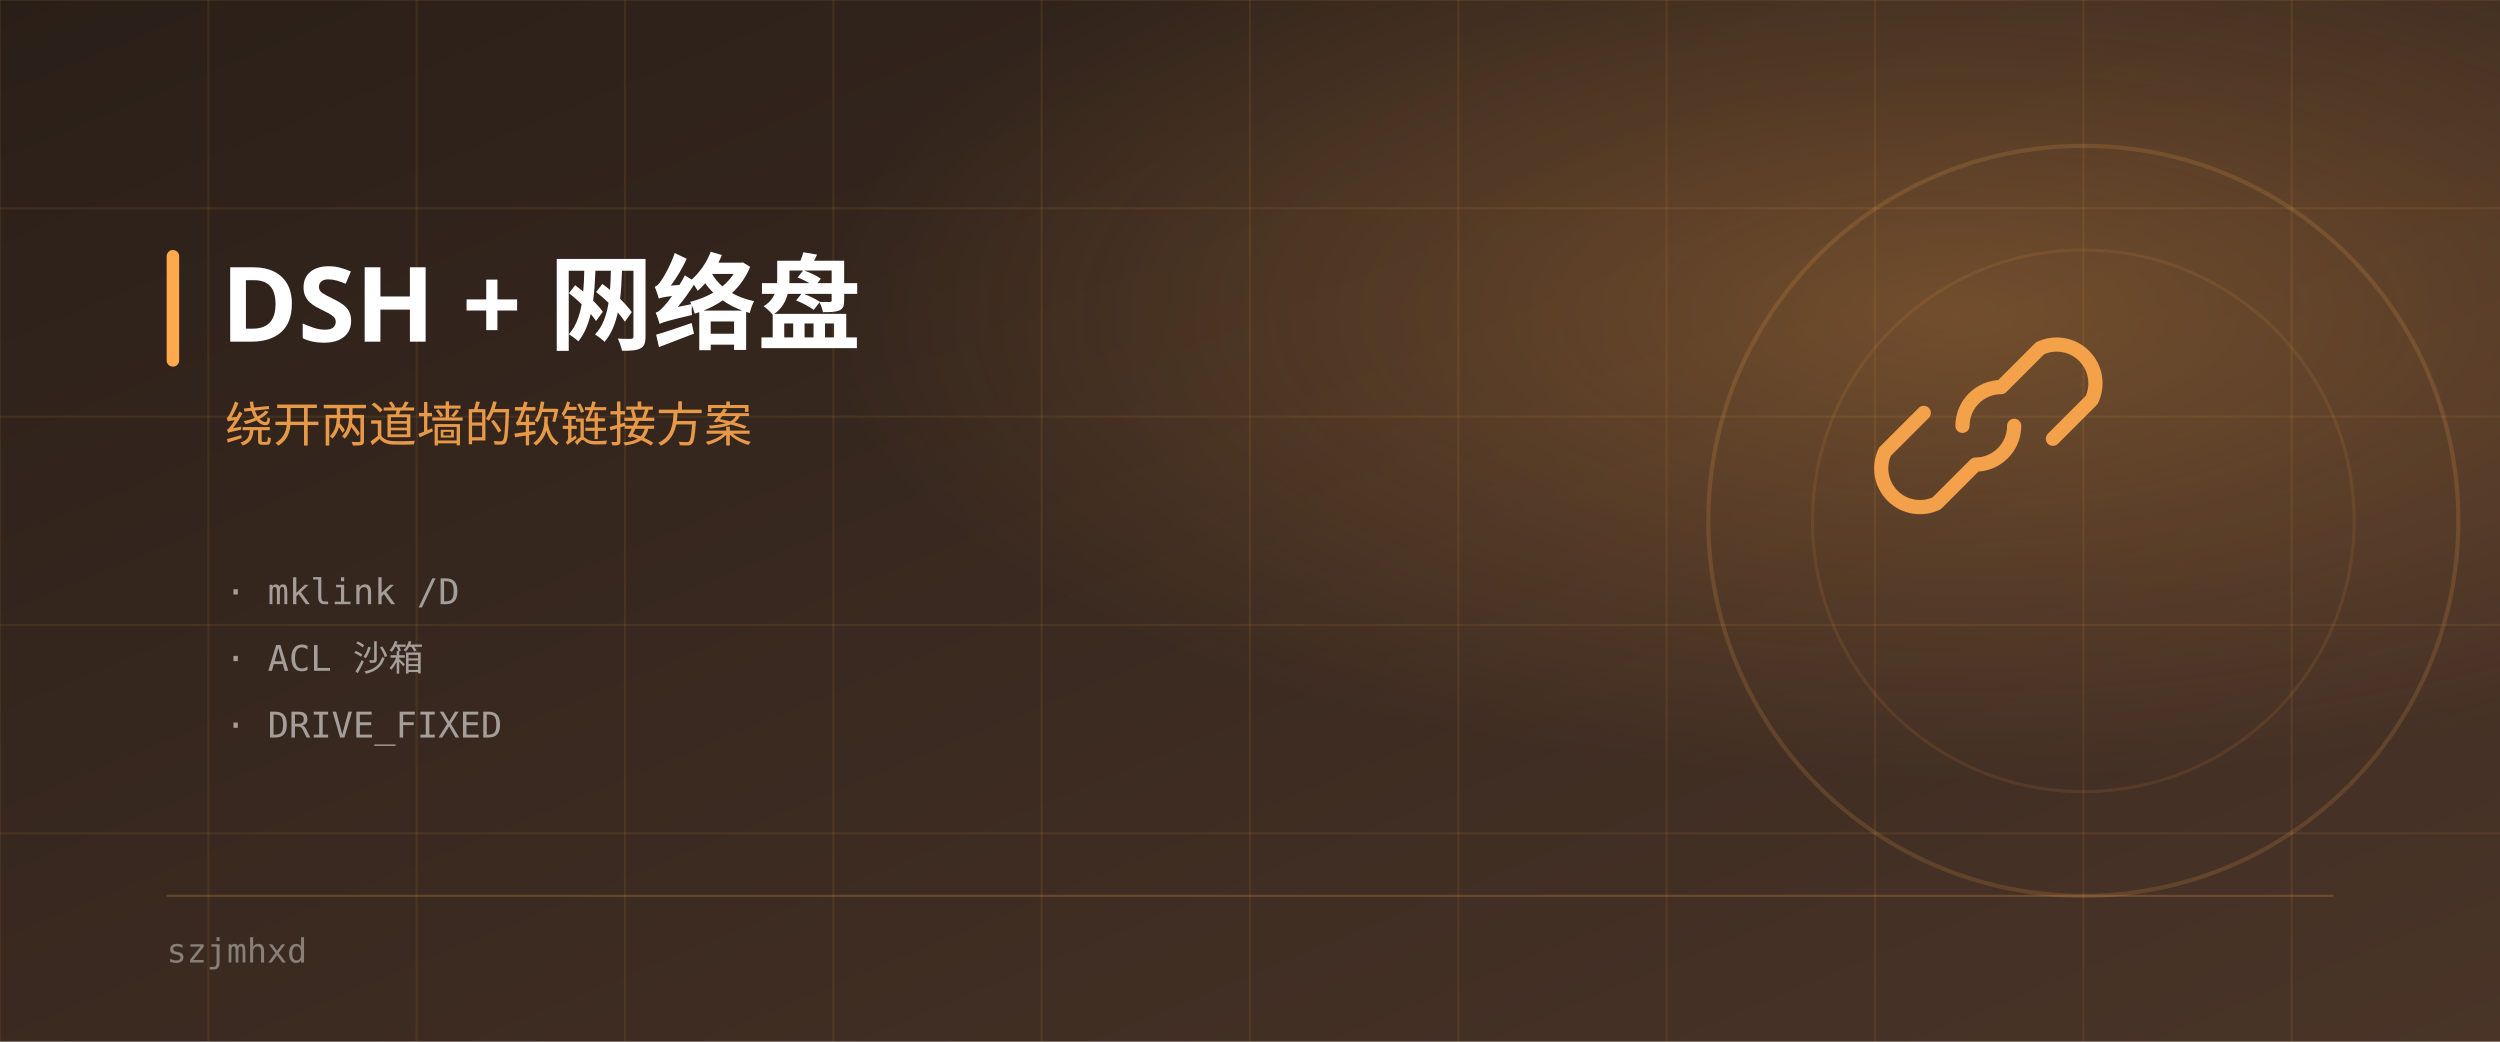
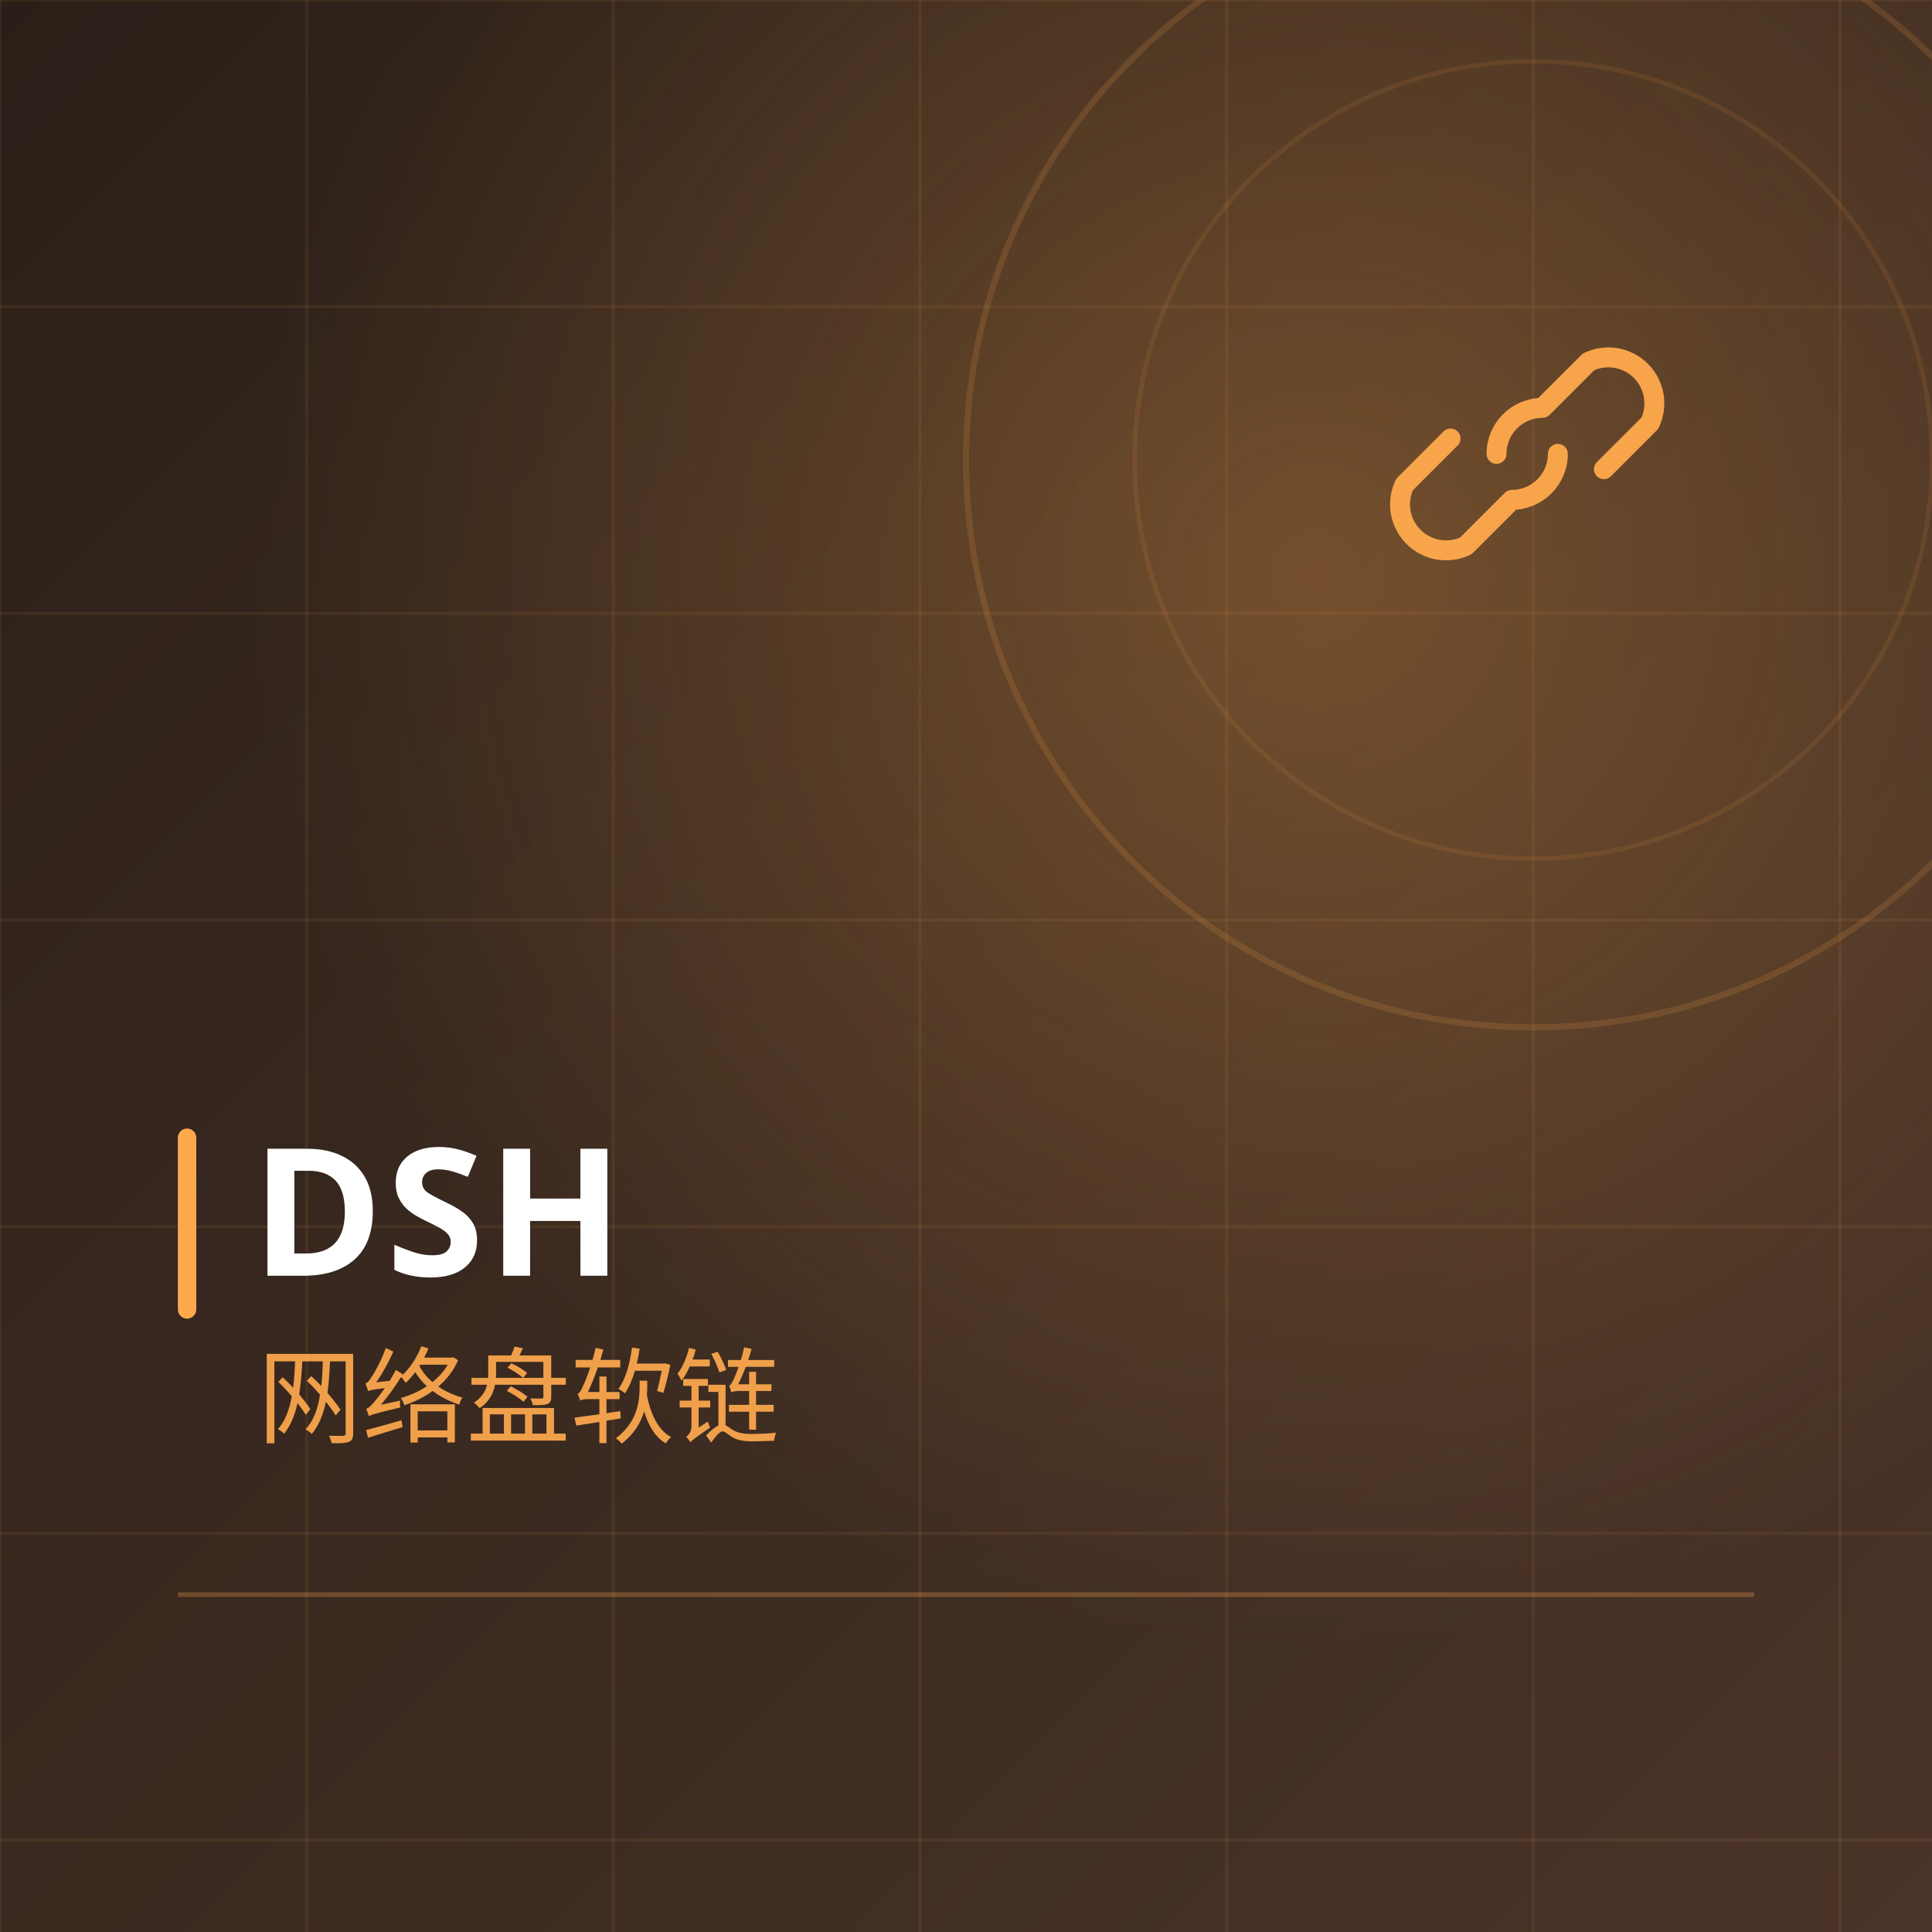
- <svg xmlns="http://www.w3.org/2000/svg" width="1200" height="500" viewBox="0 0 1200 500" font-family="Microsoft YaHei, PingFang SC, sans-serif">
+ <svg xmlns="http://www.w3.org/2000/svg" width="630" height="630" viewBox="0 0 630 630" font-family="Microsoft YaHei, PingFang SC, sans-serif">
  <defs>
    <linearGradient id="bg" x1="0" y1="0" x2="1" y2="1">
      <stop offset="0%" stop-color="#2a1f18" />
      <stop offset="100%" stop-color="#4a3428" />
    </linearGradient>
-     <radialGradient id="glow" cx="78%" cy="30%" r="45%">
-       <stop offset="0%" stop-color="#ffa94d" stop-opacity="0.28" />
+     <radialGradient id="glow" cx="68%" cy="30%" r="55%">
+       <stop offset="0%" stop-color="#ffa94d" stop-opacity="0.30" />
      <stop offset="100%" stop-color="#ffa94d" stop-opacity="0" />
    </radialGradient>
  </defs>
-   <rect width="1200" height="500" fill="url(#bg)" />
-   <rect width="1200" height="500" fill="url(#glow)" />
-   <g stroke="#ffa94d" stroke-opacity="0.09" stroke-width="1">
-     <line x1="0" y1="0" x2="0" y2="500" />
-     <line x1="100" y1="0" x2="100" y2="500" />
-     <line x1="200" y1="0" x2="200" y2="500" />
-     <line x1="300" y1="0" x2="300" y2="500" />
-     <line x1="400" y1="0" x2="400" y2="500" />
-     <line x1="500" y1="0" x2="500" y2="500" />
-     <line x1="600" y1="0" x2="600" y2="500" />
-     <line x1="700" y1="0" x2="700" y2="500" />
-     <line x1="800" y1="0" x2="800" y2="500" />
-     <line x1="900" y1="0" x2="900" y2="500" />
-     <line x1="1000" y1="0" x2="1000" y2="500" />
-     <line x1="1100" y1="0" x2="1100" y2="500" />
-     <line x1="0" y1="0" x2="1200" y2="0" />
-     <line x1="0" y1="100" x2="1200" y2="100" />
-     <line x1="0" y1="200" x2="1200" y2="200" />
-     <line x1="0" y1="300" x2="1200" y2="300" />
-     <line x1="0" y1="400" x2="1200" y2="400" />
+   <rect width="630" height="630" fill="url(#bg)" />
+   <rect width="630" height="630" fill="url(#glow)" />
+   <g stroke="#ffa94d" stroke-opacity="0.08" stroke-width="1">
+     <line x1="0" y1="0" x2="0" y2="630" />
+     <line x1="100" y1="0" x2="100" y2="630" />
+     <line x1="200" y1="0" x2="200" y2="630" />
+     <line x1="300" y1="0" x2="300" y2="630" />
+     <line x1="400" y1="0" x2="400" y2="630" />
+     <line x1="500" y1="0" x2="500" y2="630" />
+     <line x1="600" y1="0" x2="600" y2="630" />
+     <line x1="0" y1="0" x2="630" y2="0" />
+     <line x1="0" y1="100" x2="630" y2="100" />
+     <line x1="0" y1="200" x2="630" y2="200" />
+     <line x1="0" y1="300" x2="630" y2="300" />
+     <line x1="0" y1="400" x2="630" y2="400" />
+     <line x1="0" y1="500" x2="630" y2="500" />
+     <line x1="0" y1="600" x2="630" y2="600" />
  </g>
-   <circle cx="1000" cy="250" r="180" fill="none" stroke="#ffa94d" stroke-opacity="0.16" stroke-width="2" />
-   <circle cx="1000" cy="250" r="130" fill="none" stroke="#ffa94d" stroke-opacity="0.1" stroke-width="1.5" />
-   <g transform="translate(880, 130) scale(3.1)" fill="none" stroke="#ffa94d" stroke-width="2.2" stroke-linecap="round" stroke-linejoin="round" opacity="0.92">
+   <circle cx="500" cy="150" r="185" fill="none" stroke="#ffa94d" stroke-opacity="0.15" stroke-width="2" />
+   <circle cx="500" cy="150" r="130" fill="none" stroke="#ffa94d" stroke-opacity="0.10" stroke-width="1.5" />
+   <g transform="translate(438, 88) scale(2.5)" fill="none" stroke="#ffa94d" stroke-width="2.6" stroke-linecap="round" stroke-linejoin="round" opacity="0.95">
    <path d="M20 24 A6 6 0 0 1 26 18 L32 12 A6 6 0 0 1 40 20 L34 26 M28 24 A6 6 0 0 1 22 30 L16 36 A6 6 0 0 1 8 28 L14 22" />
  </g>
  <g>
-     <rect x="80" y="120" width="6" height="56" fill="#ffa94d" rx="3" />
-     <text x="106" y="164" font-size="50" font-weight="bold" fill="#ffffff">DSH + 网络盘</text>
-     <text x="108" y="212" font-size="23" fill="#ffa94d" opacity="0.88">绕开两道墙的软链接方案</text>
-     <g font-size="17" fill="#ffffff" opacity="0.55" font-family="Consolas, Monaco, monospace">
-       <text x="108" y="290">· mklink /D</text>
-       <text x="108" y="322">· ACL 沙箱</text>
-       <text x="108" y="354">· DRIVE_FIXED</text>
-     </g>
+     <rect x="58" y="368" width="6" height="62" fill="#ffa94d" rx="3" />
+     <text x="82" y="416" font-size="58" font-weight="bold" fill="#ffffff" letter-spacing="1">DSH</text>
+     <text x="84" y="468" font-size="34" fill="#ffa94d" opacity="0.92">网络盘软链</text>
  </g>
-   <line x1="80" y1="430" x2="1120" y2="430" stroke="#ffa94d" stroke-opacity="0.22" stroke-width="1" />
-   <text x="80" y="462" font-size="16" fill="#ffffff" opacity="0.4" font-family="Consolas, monospace">szjmhxd</text>
+   <line x1="58" y1="520" x2="572" y2="520" stroke="#ffa94d" stroke-opacity="0.28" stroke-width="1.5" />
</svg>
